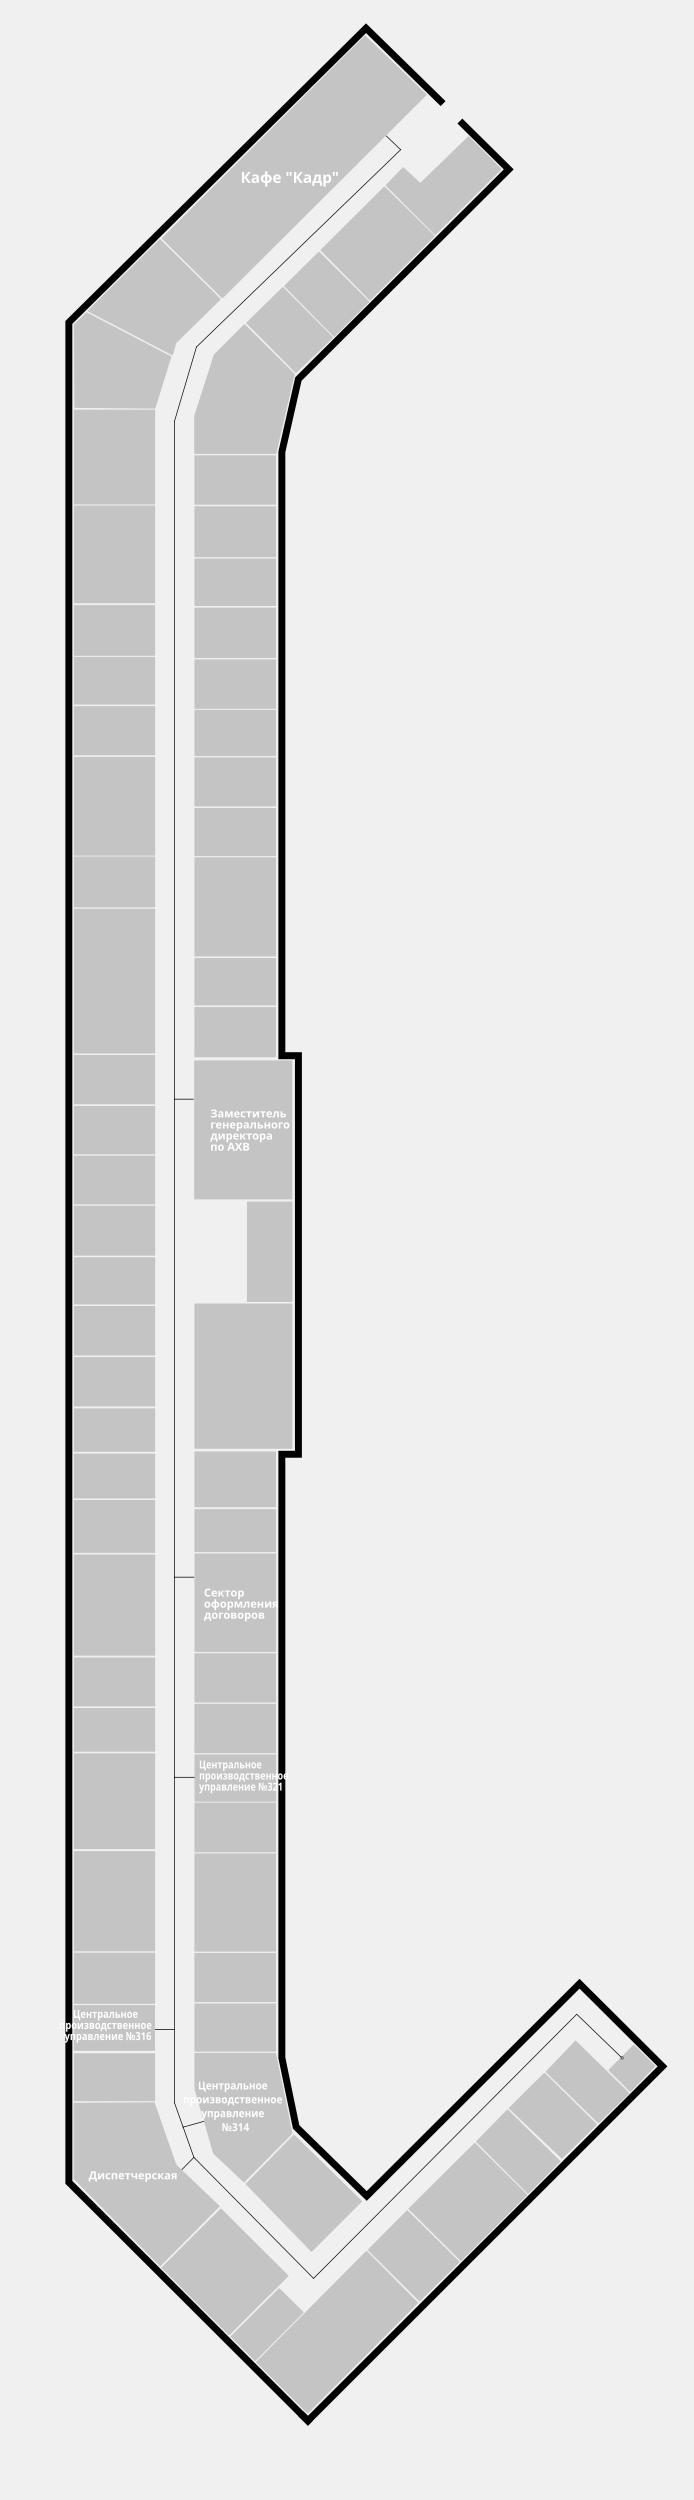
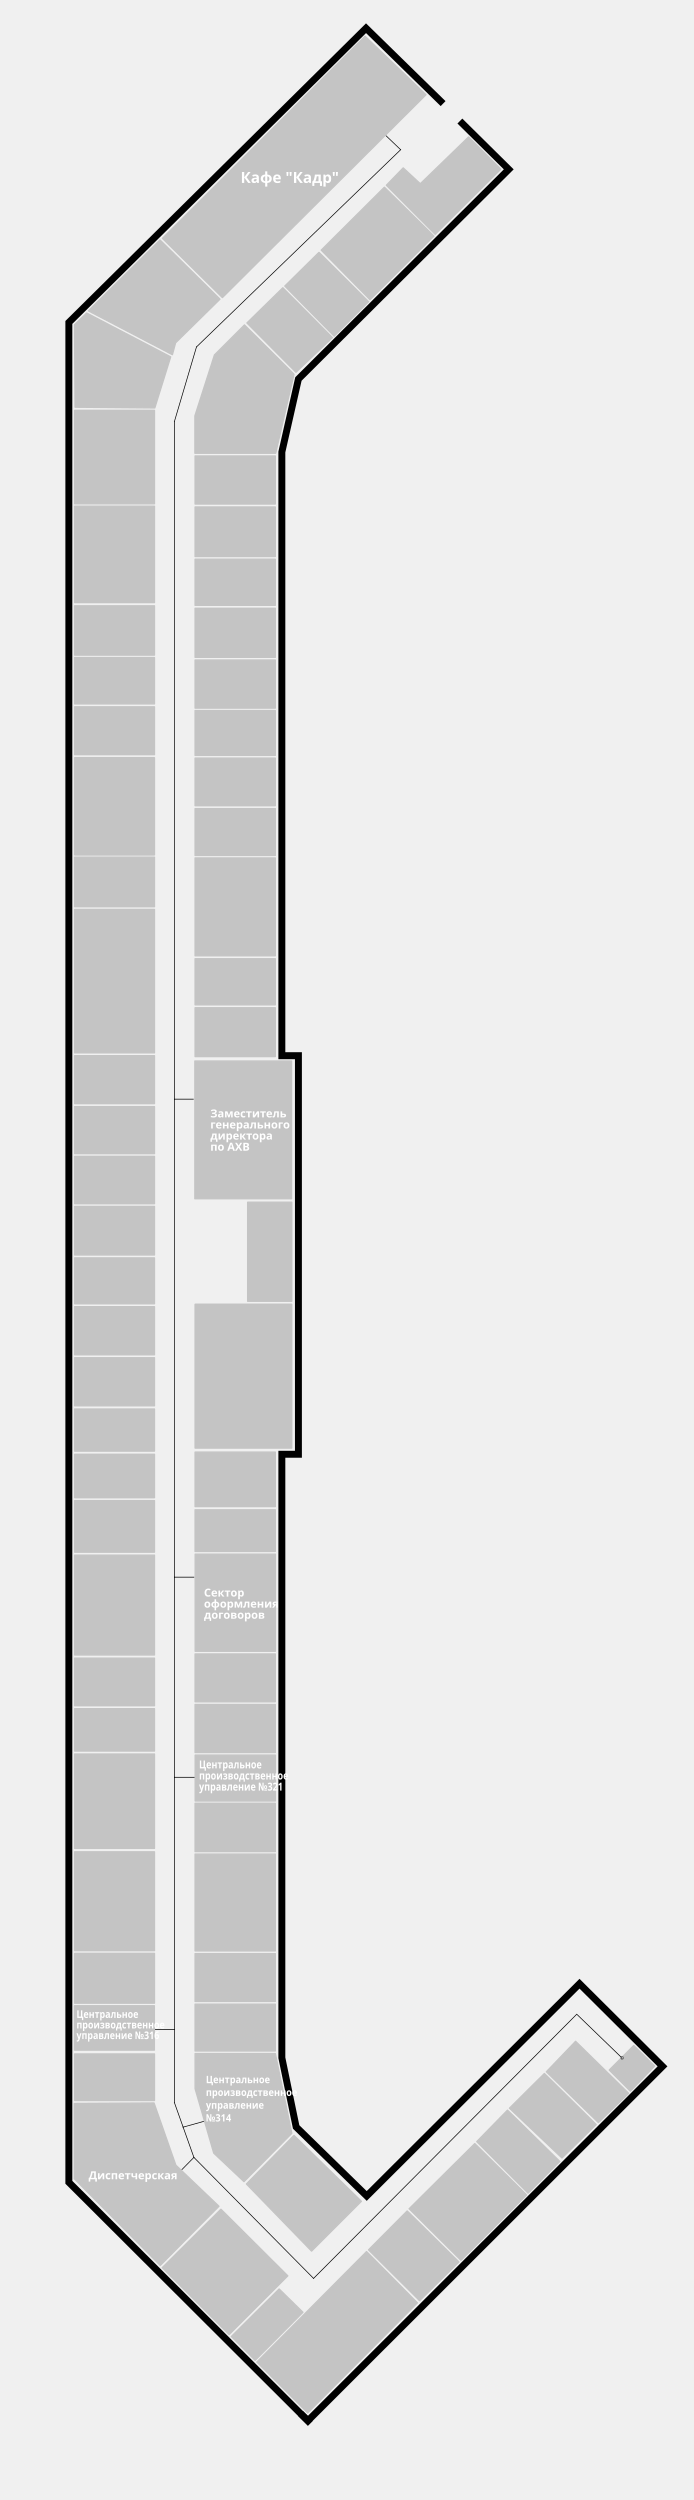
<svg xmlns="http://www.w3.org/2000/svg" width="1000" height="3605" id="svg2" version="1.1">
  <defs id="defs4" />
  <g id="layer1" transform="translate(962.8571,1107.281)">
    <path style="color:#000000;fill:none;stroke:#000000;stroke-width:10;stroke-linecap:square;stroke-linejoin:miter;stroke-miterlimit:4;stroke-opacity:1;stroke-dasharray:none;stroke-dashoffset:0;marker:none;visibility:visible;display:inline;overflow:visible;enable-background:accumulate" d="m 443.962,3490.853 -344.676,-343.957 0,-2681.955 L 527.805,40.677 635.357,145.893" id="path3006" transform="translate(-962.8571,-1107.281)" />
    <path style="color:#000000;fill:none;stroke:#000000;stroke-width:10;stroke-linecap:square;stroke-linejoin:miter;stroke-miterlimit:4;stroke-opacity:1;stroke-dasharray:none;stroke-dashoffset:0;marker:none;visibility:visible;display:inline;overflow:visible;enable-background:accumulate" d="m 666.701,178.057 66.923,66.165 -303.298,302.288 -23.896,105.308 0,870.499 23.896,0 0,574.777 -23.896,0 0,870.246 20.613,99.753 101.773,99.5 306.834,-306.076 119.703,119.198 -511.344,510.989 -7.08,-6.938" id="path3776" transform="translate(-962.8571,-1107.281)" />
    <path transform="translate(-962.8571,-1107.281)" style="color:#000000;fill:#c4c4c4;fill-opacity:1;stroke:#c4c4c4;stroke-width:2;stroke-linecap:square;stroke-linejoin:round;stroke-miterlimit:4;stroke-opacity:1;stroke-dashoffset:0;marker:none;visibility:visible;display:inline;overflow:visible;enable-background:accumulate" d="m 107.581,2961.786 115.157,0 0,67.143 -115.157,0 z" id="rect3788" />
    <path transform="translate(-962.8571,-1107.281)" style="color:#000000;fill:#c4c4c4;fill-opacity:1;fill-rule:nonzero;stroke:#c4c4c4;stroke-width:2;stroke-linecap:square;stroke-linejoin:round;stroke-miterlimit:4;stroke-opacity:1;stroke-dashoffset:0;marker:none;visibility:visible;display:inline;overflow:visible;enable-background:accumulate" d="m 107.581,2816.786 115.157,0 0,71.786 -115.157,0 z" id="rect3794" />
    <path transform="translate(-962.8571,-1107.281)" style="color:#000000;fill:#c4c4c4;fill-opacity:1;fill-rule:nonzero;stroke:#c4c4c4;stroke-width:2;stroke-linecap:square;stroke-linejoin:round;stroke-miterlimit:4;stroke-opacity:1;stroke-dashoffset:0;marker:none;visibility:visible;display:inline;overflow:visible;enable-background:accumulate" d="m 107.581,2670.357 115.157,0 0,142.5 -115.157,0 z" id="rect3797" />
    <path transform="translate(-962.8571,-1107.281)" style="color:#000000;fill:#c4c4c4;fill-opacity:1;fill-rule:nonzero;stroke:#c4c4c4;stroke-width:2;stroke-linecap:square;stroke-linejoin:round;stroke-miterlimit:4;stroke-opacity:1;stroke-dashoffset:0;marker:none;visibility:visible;display:inline;overflow:visible;enable-background:accumulate" d="m 107.581,2529.286 115.157,0 0,136.071 -115.157,0 z" id="rect3800" />
    <path transform="translate(-962.8571,-1107.281)" style="color:#000000;fill:#c4c4c4;fill-opacity:1;fill-rule:nonzero;stroke:#c4c4c4;stroke-width:2;stroke-linecap:square;stroke-linejoin:round;stroke-miterlimit:4;stroke-opacity:1;stroke-dashoffset:0;marker:none;visibility:visible;display:inline;overflow:visible;enable-background:accumulate" d="m 107.581,2463.928 115.157,0 0,61.071 -115.157,0 z" id="rect3803" />
    <path transform="translate(-962.8571,-1107.281)" style="color:#000000;fill:#c4c4c4;fill-opacity:1;fill-rule:nonzero;stroke:#c4c4c4;stroke-width:2;stroke-linecap:square;stroke-linejoin:round;stroke-miterlimit:4;stroke-opacity:1;stroke-dashoffset:0;marker:none;visibility:visible;display:inline;overflow:visible;enable-background:accumulate" d="m 107.581,2391.072 115.157,0 0,68.572 -115.157,0 z" id="rect3806" />
    <path transform="translate(-962.8571,-1107.281)" style="color:#000000;fill:#c4c4c4;fill-opacity:1;fill-rule:nonzero;stroke:#c4c4c4;stroke-width:2;stroke-linecap:square;stroke-linejoin:round;stroke-miterlimit:4;stroke-opacity:1;stroke-dashoffset:0;marker:none;visibility:visible;display:inline;overflow:visible;enable-background:accumulate" d="m 107.581,2242.5 115.157,0 0,143.929 -115.157,0 z" id="rect3809" />
    <path transform="translate(-962.8571,-1107.281)" style="color:#000000;fill:#c4c4c4;fill-opacity:1;fill-rule:nonzero;stroke:#c4c4c4;stroke-width:2;stroke-linecap:square;stroke-linejoin:round;stroke-miterlimit:4;stroke-opacity:1;stroke-dashoffset:0;marker:none;visibility:visible;display:inline;overflow:visible;enable-background:accumulate" d="m 107.581,2163.928 115.157,0 0,74.286 -115.157,0 z" id="rect3812" />
    <path transform="translate(-962.8571,-1107.281)" style="color:#000000;fill:#c4c4c4;fill-opacity:1;fill-rule:nonzero;stroke:#c4c4c4;stroke-width:2;stroke-linecap:square;stroke-linejoin:round;stroke-miterlimit:4;stroke-opacity:1;stroke-dashoffset:0;marker:none;visibility:visible;display:inline;overflow:visible;enable-background:accumulate" d="m 107.581,2097.095 115.157,0 0,62.548 -115.157,0 z" id="rect3815" />
    <path transform="translate(-962.8571,-1107.281)" style="color:#000000;fill:#c4c4c4;fill-opacity:1;fill-rule:nonzero;stroke:#c4c4c4;stroke-width:2;stroke-linecap:square;stroke-linejoin:round;stroke-miterlimit:4;stroke-opacity:1;stroke-dashoffset:0;marker:none;visibility:visible;display:inline;overflow:visible;enable-background:accumulate" d="m 107.581,2031.786 115.157,0 0,60.714 -115.157,0 z" id="rect3818" />
    <path transform="translate(-962.8571,-1107.281)" style="color:#000000;fill:#c4c4c4;fill-opacity:1;fill-rule:nonzero;stroke:#c4c4c4;stroke-width:2;stroke-linecap:square;stroke-linejoin:round;stroke-miterlimit:4;stroke-opacity:1;stroke-dashoffset:0;marker:none;visibility:visible;display:inline;overflow:visible;enable-background:accumulate" d="m 107.581,1957.857 115.157,0 0,69.286 -115.157,0 z" id="rect3821" />
    <path transform="translate(-962.8571,-1107.281)" style="color:#000000;fill:#c4c4c4;fill-opacity:1;fill-rule:nonzero;stroke:#c4c4c4;stroke-width:2;stroke-linecap:square;stroke-linejoin:round;stroke-miterlimit:4;stroke-opacity:1;stroke-dashoffset:0;marker:none;visibility:visible;display:inline;overflow:visible;enable-background:accumulate" d="m 107.581,1884.286 115.157,0 0,69.286 -115.157,0 z" id="rect3824" />
    <path transform="translate(-962.8571,-1107.281)" style="color:#000000;fill:#c4c4c4;fill-opacity:1;fill-rule:nonzero;stroke:#c4c4c4;stroke-width:2;stroke-linecap:square;stroke-linejoin:round;stroke-miterlimit:4;stroke-opacity:1;stroke-dashoffset:0;marker:none;visibility:visible;display:inline;overflow:visible;enable-background:accumulate" d="m 107.581,1813.929 115.157,0 0,66.071 -115.157,0 z" id="rect3827" />
    <path transform="translate(-962.8571,-1107.281)" style="color:#000000;fill:#c4c4c4;fill-opacity:1;fill-rule:nonzero;stroke:#c4c4c4;stroke-width:2;stroke-linecap:square;stroke-linejoin:round;stroke-miterlimit:4;stroke-opacity:1;stroke-dashoffset:0;marker:none;visibility:visible;display:inline;overflow:visible;enable-background:accumulate" d="m 107.581,1739.643 115.157,0 0,70 -115.157,0 z" id="rect3830" />
    <path transform="translate(-962.8571,-1107.281)" style="color:#000000;fill:#c4c4c4;fill-opacity:1;fill-rule:nonzero;stroke:#c4c4c4;stroke-width:2;stroke-linecap:square;stroke-linejoin:round;stroke-miterlimit:4;stroke-opacity:1;stroke-dashoffset:0;marker:none;visibility:visible;display:inline;overflow:visible;enable-background:accumulate" d="m 107.581,1667.5 115.157,0 0,68.214 -115.157,0 z" id="rect3833" />
    <path transform="translate(-962.8571,-1107.281)" style="color:#000000;fill:#c4c4c4;fill-opacity:1;fill-rule:nonzero;stroke:#c4c4c4;stroke-width:2;stroke-linecap:square;stroke-linejoin:round;stroke-miterlimit:4;stroke-opacity:1;stroke-dashoffset:0;marker:none;visibility:visible;display:inline;overflow:visible;enable-background:accumulate" d="m 107.581,1595.714 115.157,0 0,67.857 -115.157,0 z" id="rect3836" />
    <path transform="translate(-962.8571,-1107.281)" style="color:#000000;fill:#c4c4c4;fill-opacity:1;fill-rule:nonzero;stroke:#c4c4c4;stroke-width:2;stroke-linecap:square;stroke-linejoin:round;stroke-miterlimit:4;stroke-opacity:1;stroke-dashoffset:0;marker:none;visibility:visible;display:inline;overflow:visible;enable-background:accumulate" d="m 107.581,1522.318 115.157,0 0,69.111 -115.157,0 z" id="rect3839" />
    <path transform="translate(-962.8571,-1107.281)" style="color:#000000;fill:#c4c4c4;fill-opacity:1;fill-rule:nonzero;stroke:#c4c4c4;stroke-width:2;stroke-linecap:square;stroke-linejoin:round;stroke-miterlimit:4;stroke-opacity:1;stroke-dashoffset:0;marker:none;visibility:visible;display:inline;overflow:visible;enable-background:accumulate" d="m 107.581,1311.429 115.157,0 0,206.786 -115.157,0 z" id="rect3842" />
    <path transform="translate(-962.8571,-1107.281)" style="color:#000000;fill:#c4c4c4;fill-opacity:1;fill-rule:nonzero;stroke:#c4c4c4;stroke-width:2;stroke-linecap:square;stroke-linejoin:round;stroke-miterlimit:4;stroke-opacity:1;stroke-dashoffset:0;marker:none;visibility:visible;display:inline;overflow:visible;enable-background:accumulate" d="m 107.581,1236.071 115.157,0 0,71.429 -115.157,0 z" id="rect3845" />
    <path style="color:#000000;fill:#c4c4c4;fill-opacity:1;fill-rule:nonzero;stroke:#c4c4c4;stroke-width:2.85;stroke-linecap:square;stroke-linejoin:round;stroke-miterlimit:4;stroke-opacity:1;stroke-dashoffset:0;marker:none;visibility:visible;display:inline;overflow:visible;enable-background:accumulate" d="m -854.851,-14.356 114.308,0 0,139.508 -114.308,0 z" id="rect3848" />
    <path transform="translate(-962.8571,-1107.281)" style="color:#000000;fill:#c4c4c4;fill-opacity:1;fill-rule:nonzero;stroke:#c4c4c4;stroke-width:2;stroke-linecap:square;stroke-linejoin:round;stroke-miterlimit:4;stroke-opacity:1;stroke-dashoffset:0;marker:none;visibility:visible;display:inline;overflow:visible;enable-background:accumulate" d="m 107.581,1019.286 115.157,0 0,68.929 -115.157,0 z" id="rect3851" />
    <path transform="translate(-962.8571,-1107.281)" style="color:#000000;fill:#c4c4c4;fill-opacity:1;fill-rule:nonzero;stroke:#c4c4c4;stroke-width:2;stroke-linecap:square;stroke-linejoin:round;stroke-miterlimit:4;stroke-opacity:1;stroke-dashoffset:0;marker:none;visibility:visible;display:inline;overflow:visible;enable-background:accumulate" d="m 107.581,948.214 115.157,0 0,66.786 -115.157,0 z" id="rect3854" />
    <path transform="translate(-962.8571,-1107.281)" style="color:#000000;fill:#c4c4c4;fill-opacity:1;fill-rule:nonzero;stroke:#c4c4c4;stroke-width:2;stroke-linecap:square;stroke-linejoin:round;stroke-miterlimit:4;stroke-opacity:1;stroke-dashoffset:0;marker:none;visibility:visible;display:inline;overflow:visible;enable-background:accumulate" d="m 107.581,873.571 115.157,0 0,71.071 -115.157,0 z" id="rect3857" />
    <path transform="translate(-962.8571,-1107.281)" style="color:#000000;fill:#c4c4c4;fill-opacity:1;fill-rule:nonzero;stroke:#c4c4c4;stroke-width:2;stroke-linecap:square;stroke-linejoin:round;stroke-miterlimit:4;stroke-opacity:1;stroke-dashoffset:0;marker:none;visibility:visible;display:inline;overflow:visible;enable-background:accumulate" d="m 107.581,730 115.157,0 0,138.929 -115.157,0 z" id="rect3860" />
    <path transform="translate(-962.8571,-1107.281)" style="color:#000000;fill:#c4c4c4;fill-opacity:1;fill-rule:nonzero;stroke:#c4c4c4;stroke-width:2;stroke-linecap:square;stroke-linejoin:round;stroke-miterlimit:4;stroke-opacity:1;stroke-dashoffset:0;marker:none;visibility:visible;display:inline;overflow:visible;enable-background:accumulate" d="m 107.581,591.786 115.157,0 0,134.643 -115.157,0 z" id="rect3863" />
    <path transform="translate(-962.8571,-1107.281)" style="color:#000000;fill:#c4c4c4;fill-opacity:1;fill-rule:nonzero;stroke:#c4c4c4;stroke-width:2;stroke-linecap:square;stroke-linejoin:round;stroke-miterlimit:4;stroke-opacity:1;stroke-dashoffset:0;marker:none;visibility:visible;display:inline;overflow:visible;enable-background:accumulate" d="m 281.327,657.5 115.662,0 0,69.286 -115.662,0 z" id="rect3866" />
    <path transform="translate(-962.8571,-1107.281)" style="color:#000000;fill:#c4c4c4;fill-opacity:1;fill-rule:nonzero;stroke:#c4c4c4;stroke-width:2;stroke-linecap:square;stroke-linejoin:round;stroke-miterlimit:4;stroke-opacity:1;stroke-dashoffset:0;marker:none;visibility:visible;display:inline;overflow:visible;enable-background:accumulate" d="m 281.327,731.071 115.662,0 0,71.429 -115.662,0 z" id="rect3869" />
    <path transform="translate(-962.8571,-1107.281)" style="color:#000000;fill:#c4c4c4;fill-opacity:1;fill-rule:nonzero;stroke:#c4c4c4;stroke-width:2;stroke-linecap:square;stroke-linejoin:round;stroke-miterlimit:4;stroke-opacity:1;stroke-dashoffset:0;marker:none;visibility:visible;display:inline;overflow:visible;enable-background:accumulate" d="m 281.327,806.429 115.662,0 0,66.429 -115.662,0 z" id="rect3872" />
    <path transform="translate(-962.8571,-1107.281)" style="color:#000000;fill:#c4c4c4;fill-opacity:1;fill-rule:nonzero;stroke:#c4c4c4;stroke-width:2;stroke-linecap:square;stroke-linejoin:round;stroke-miterlimit:4;stroke-opacity:1;stroke-dashoffset:0;marker:none;visibility:visible;display:inline;overflow:visible;enable-background:accumulate" d="m 281.327,877.143 115.662,0 0,70.714 -115.662,0 z" id="rect3875" />
    <path transform="translate(-962.8571,-1107.281)" style="color:#000000;fill:#c4c4c4;fill-opacity:1;fill-rule:nonzero;stroke:#c4c4c4;stroke-width:2;stroke-linecap:square;stroke-linejoin:round;stroke-miterlimit:4;stroke-opacity:1;stroke-dashoffset:0;marker:none;visibility:visible;display:inline;overflow:visible;enable-background:accumulate" d="m 281.327,951.786 115.662,0 0,69.286 -115.662,0 z" id="rect3878" />
    <path transform="translate(-962.8571,-1107.281)" style="color:#000000;fill:#c4c4c4;fill-opacity:1;fill-rule:nonzero;stroke:#c4c4c4;stroke-width:2;stroke-linecap:square;stroke-linejoin:round;stroke-miterlimit:4;stroke-opacity:1;stroke-dashoffset:0;marker:none;visibility:visible;display:inline;overflow:visible;enable-background:accumulate" d="m 281.327,1024.643 115.662,0 0,64.643 -115.662,0 z" id="rect3881" />
    <path transform="translate(-962.8571,-1107.281)" style="color:#000000;fill:#c4c4c4;fill-opacity:1;fill-rule:nonzero;stroke:#c4c4c4;stroke-width:2;stroke-linecap:square;stroke-linejoin:round;stroke-miterlimit:4;stroke-opacity:1;stroke-dashoffset:0;marker:none;visibility:visible;display:inline;overflow:visible;enable-background:accumulate" d="m 281.327,1093.214 115.662,0 0,68.572 -115.662,0 z" id="rect3884" />
    <path transform="translate(-962.8571,-1107.281)" style="color:#000000;fill:#c4c4c4;fill-opacity:1;fill-rule:nonzero;stroke:#c4c4c4;stroke-width:2;stroke-linecap:square;stroke-linejoin:round;stroke-miterlimit:4;stroke-opacity:1;stroke-dashoffset:0;marker:none;visibility:visible;display:inline;overflow:visible;enable-background:accumulate" d="m 281.327,1166.071 115.662,0 0,67.5 -115.662,0 z" id="rect3887" />
    <path transform="translate(-962.8571,-1107.281)" style="color:#000000;fill:#c4c4c4;fill-opacity:1;fill-rule:nonzero;stroke:#c4c4c4;stroke-width:2;stroke-linecap:square;stroke-linejoin:round;stroke-miterlimit:4;stroke-opacity:1;stroke-dashoffset:0;marker:none;visibility:visible;display:inline;overflow:visible;enable-background:accumulate" d="m 281.327,1237.143 115.662,0 0,141.071 -115.662,0 z" id="rect3890" />
    <path transform="translate(-962.8571,-1107.281)" style="color:#000000;fill:#c4c4c4;fill-opacity:1;fill-rule:nonzero;stroke:#c4c4c4;stroke-width:2;stroke-linecap:square;stroke-linejoin:round;stroke-miterlimit:4;stroke-opacity:1;stroke-dashoffset:0;marker:none;visibility:visible;display:inline;overflow:visible;enable-background:accumulate" d="m 281.327,1382.5 115.662,0 0,66.429 -115.662,0 z" id="rect3893" />
    <rect style="color:#000000;fill:#c4c4c4;fill-opacity:1;fill-rule:nonzero;stroke:#c4c4c4;stroke-width:2;stroke-linecap:square;stroke-linejoin:round;stroke-miterlimit:4;stroke-opacity:1;stroke-dasharray:none;stroke-dashoffset:0;marker:none;visibility:visible;display:inline;overflow:visible;enable-background:accumulate" id="rect3896" width="115.662" height="70.357" x="281.327" y="1453.214" transform="translate(-962.8571,-1107.281)" />
    <path transform="translate(-962.8571,-1107.281)" style="color:#000000;fill:#c4c4c4;fill-opacity:1;fill-rule:nonzero;stroke:#c4c4c4;stroke-width:2;stroke-linecap:square;stroke-linejoin:round;stroke-miterlimit:4;stroke-opacity:1;stroke-dashoffset:0;marker:none;visibility:visible;display:inline;overflow:visible;enable-background:accumulate" d="m 357.143,1733.571 63.586,0 0,142.857 -63.586,0 z" id="rect3900" />
    <path style="color:#000000;fill:#c4c4c4;fill-opacity:1;fill-rule:nonzero;stroke:#c4c4c4;stroke-width:2.463;stroke-linecap:square;stroke-linejoin:round;stroke-miterlimit:4;stroke-opacity:1;stroke-dashoffset:0;marker:none;visibility:visible;display:inline;overflow:visible;enable-background:accumulate" d="m -681.298,773.665 138.938,0 0,207.037 -138.938,0 z" id="rect3904" />
    <path transform="translate(-962.8571,-1107.281)" style="color:#000000;fill:#c4c4c4;fill-opacity:1;fill-rule:nonzero;stroke:#c4c4c4;stroke-width:2;stroke-linecap:square;stroke-linejoin:round;stroke-miterlimit:4;stroke-opacity:1;stroke-dashoffset:0;marker:none;visibility:visible;display:inline;overflow:visible;enable-background:accumulate" d="m 281.327,2093.928 115.662,0 0,78.571 -115.662,0 z" id="rect3907" />
    <path transform="translate(-962.8571,-1107.281)" style="color:#000000;fill:#c4c4c4;fill-opacity:1;fill-rule:nonzero;stroke:#c4c4c4;stroke-width:2;stroke-linecap:square;stroke-linejoin:round;stroke-miterlimit:4;stroke-opacity:1;stroke-dashoffset:0;marker:none;visibility:visible;display:inline;overflow:visible;enable-background:accumulate" d="m 281.327,2177.143 115.662,0 0,60 -115.662,0 z" id="rect3910" />
    <path transform="translate(-962.8571,-1107.281)" style="color:#000000;fill:#c4c4c4;fill-opacity:1;fill-rule:nonzero;stroke:#c4c4c4;stroke-width:2;stroke-linecap:square;stroke-linejoin:round;stroke-miterlimit:4;stroke-opacity:1;stroke-dashoffset:0;marker:none;visibility:visible;display:inline;overflow:visible;enable-background:accumulate" d="m 281.327,2385 115.662,0 0,68.929 -115.662,0 z" id="rect3916" />
    <path transform="translate(-962.8571,-1107.281)" style="color:#000000;fill:#c4c4c4;fill-opacity:1;fill-rule:nonzero;stroke:#c4c4c4;stroke-width:2;stroke-linecap:square;stroke-linejoin:round;stroke-miterlimit:4;stroke-opacity:1;stroke-dashoffset:0;marker:none;visibility:visible;display:inline;overflow:visible;enable-background:accumulate" d="m 281.327,2457.857 115.662,0 0,69.286 -115.662,0 z" id="rect3919" />
    <path transform="translate(-962.8571,-1107.281)" style="color:#000000;fill:#c4c4c4;fill-opacity:1;fill-rule:nonzero;stroke:#c4c4c4;stroke-width:2;stroke-linecap:square;stroke-linejoin:round;stroke-miterlimit:4;stroke-opacity:1;stroke-dashoffset:0;marker:none;visibility:visible;display:inline;overflow:visible;enable-background:accumulate" d="m 281.327,2600.357 115.662,0 0,69.643 -115.662,0 z" id="rect3925" />
    <path transform="translate(-962.8571,-1107.281)" style="color:#000000;fill:#c4c4c4;fill-opacity:1;fill-rule:nonzero;stroke:#c4c4c4;stroke-width:2;stroke-linecap:square;stroke-linejoin:round;stroke-miterlimit:4;stroke-opacity:1;stroke-dashoffset:0;marker:none;visibility:visible;display:inline;overflow:visible;enable-background:accumulate" d="m 281.327,2673.572 115.662,0 0,139.643 -115.662,0 z" id="rect3928" />
    <path transform="translate(-962.8571,-1107.281)" style="color:#000000;fill:#c4c4c4;fill-opacity:1;fill-rule:nonzero;stroke:#c4c4c4;stroke-width:2;stroke-linecap:square;stroke-linejoin:round;stroke-miterlimit:4;stroke-opacity:1;stroke-dashoffset:0;marker:none;visibility:visible;display:inline;overflow:visible;enable-background:accumulate" d="m 281.327,2817.143 115.662,0 0,68.929 -115.662,0 z" id="rect3931" />
    <path transform="translate(-962.8571,-1107.281)" style="color:#000000;fill:#c4c4c4;fill-opacity:1;fill-rule:nonzero;stroke:#c4c4c4;stroke-width:2;stroke-linecap:square;stroke-linejoin:round;stroke-miterlimit:4;stroke-opacity:1;stroke-dashoffset:0;marker:none;visibility:visible;display:inline;overflow:visible;enable-background:accumulate" d="m 281.327,2890 115.662,0 0,67.5 -115.662,0 z" id="rect3934" />
    <path style="color:#000000;fill:#c4c4c4;fill-opacity:1;fill-rule:nonzero;stroke:#c4c4c4;stroke-width:2;stroke-linecap:square;stroke-linejoin:round;stroke-miterlimit:4;stroke-opacity:1;stroke-dasharray:none;stroke-dashoffset:0;marker:none;visibility:visible;display:inline;overflow:visible;enable-background:accumulate" d="m 355.357,3149.286 68.571,-70 97.143,95 -71.786,71.786 z" id="path3939" transform="translate(-962.8571,-1107.281)" />
    <path style="color:#000000;fill:#c4c4c4;fill-opacity:1;fill-rule:nonzero;stroke:#c4c4c4;stroke-width:2;stroke-linecap:square;stroke-linejoin:round;stroke-miterlimit:4;stroke-opacity:1;stroke-dasharray:none;stroke-dashoffset:0;marker:none;visibility:visible;display:inline;overflow:visible;enable-background:accumulate" d="m 233.929,3270 84.643,-84.286 96.429,96.071 -84.643,84.643 z" id="path3943" transform="translate(-962.8571,-1107.281)" />
    <path style="color:#000000;fill:#c4c4c4;fill-opacity:1;fill-rule:nonzero;stroke:#c4c4c4;stroke-width:2;stroke-linecap:square;stroke-linejoin:round;stroke-miterlimit:4;stroke-opacity:1;stroke-dasharray:none;stroke-dashoffset:0;marker:none;visibility:visible;display:inline;overflow:visible;enable-background:accumulate" d="m 333.571,3369.286 68.929,-68.571 34.286,33.571 -68.929,69.286 z" id="path3945" transform="translate(-962.8571,-1107.281)" />
    <path style="color:#000000;fill:#c4c4c4;fill-opacity:1;fill-rule:nonzero;stroke:#c4c4c4;stroke-width:2;stroke-linecap:square;stroke-linejoin:round;stroke-miterlimit:4;stroke-opacity:1;stroke-dasharray:none;stroke-dashoffset:0;marker:none;visibility:visible;display:inline;overflow:visible;enable-background:accumulate" d="m 370.357,3406.071 73.214,73.214 158.214,-158.571 -73.214,-73.929 z" id="path3947" transform="translate(-962.8571,-1107.281)" />
    <path style="color:#000000;fill:#c4c4c4;fill-opacity:1;fill-rule:nonzero;stroke:#c4c4c4;stroke-width:2;stroke-linecap:square;stroke-linejoin:round;stroke-miterlimit:4;stroke-opacity:1;stroke-dasharray:none;stroke-dashoffset:0;marker:none;visibility:visible;display:inline;overflow:visible;enable-background:accumulate" d="m 531.429,3244.286 55.714,-56.071 74.643,73.571 L 605,3317.5 z" id="path3949" transform="translate(-962.8571,-1107.281)" />
    <path style="color:#000000;fill:#c4c4c4;fill-opacity:1;fill-rule:nonzero;stroke:#c4c4c4;stroke-width:2;stroke-linecap:square;stroke-linejoin:round;stroke-miterlimit:4;stroke-opacity:1;stroke-dasharray:none;stroke-dashoffset:0;marker:none;visibility:visible;display:inline;overflow:visible;enable-background:accumulate" d="m 590,3185 94.643,-93.929 74.643,73.929 -94.643,94.286 z" id="path3951" transform="translate(-962.8571,-1107.281)" />
    <path style="color:#000000;fill:#c4c4c4;fill-opacity:1;fill-rule:nonzero;stroke:#c4c4c4;stroke-width:2;stroke-linecap:square;stroke-linejoin:round;stroke-miterlimit:4;stroke-opacity:1;stroke-dasharray:none;stroke-dashoffset:0;marker:none;visibility:visible;display:inline;overflow:visible;enable-background:accumulate" d="m 687.5,3088.214 44.286,-45.357 75.357,73.929 -45.714,45.714 z" id="path3953" transform="translate(-962.8571,-1107.281)" />
    <path style="color:#000000;fill:#c4c4c4;fill-opacity:1;fill-rule:nonzero;stroke:#c4c4c4;stroke-width:2;stroke-linecap:square;stroke-linejoin:round;stroke-miterlimit:4;stroke-opacity:1;stroke-dasharray:none;stroke-dashoffset:0;marker:none;visibility:visible;display:inline;overflow:visible;enable-background:accumulate" d="M 734.643,3040 785,2990 l 74.643,73.571 -49.286,48.214 z" id="path3955" transform="translate(-962.8571,-1107.281)" />
    <path style="color:#000000;fill:#c4c4c4;fill-opacity:1;fill-rule:nonzero;stroke:#c4c4c4;stroke-width:2;stroke-linecap:square;stroke-linejoin:round;stroke-miterlimit:4;stroke-opacity:1;stroke-dasharray:none;stroke-dashoffset:0;marker:none;visibility:visible;display:inline;overflow:visible;enable-background:accumulate" d="M 787.857,2987.5 830,2943.571 l 76.429,75 -43.571,42.143 z" id="path3957" transform="translate(-962.8571,-1107.281)" />
    <path style="color:#000000;fill:#c4c4c4;fill-opacity:1;fill-rule:nonzero;stroke:#c4c4c4;stroke-width:2;stroke-linecap:square;stroke-linejoin:round;stroke-miterlimit:4;stroke-opacity:1;stroke-dasharray:none;stroke-dashoffset:0;marker:none;visibility:visible;display:inline;overflow:visible;enable-background:accumulate" d="m 878.571,2985 35.357,-35.357 30,29.643 -35,36.071 z" id="path3959" transform="translate(-962.8571,-1107.281)" />
    <path style="color:#000000;fill:#c4c4c4;fill-opacity:1;fill-rule:nonzero;stroke:#c4c4c4;stroke-width:2;stroke-linecap:square;stroke-linejoin:round;stroke-miterlimit:4;stroke-opacity:1;stroke-dasharray:none;stroke-dashoffset:0;marker:none;visibility:visible;display:inline;overflow:visible;enable-background:accumulate" d="m 397.5,653.571 -116.429,0 0,-53.929 28.214,-87.857 43.214,-43.214 71.429,71.071 z" id="path3961" transform="translate(-962.8571,-1107.281)" />
    <path style="color:#000000;fill:#c4c4c4;fill-opacity:1;fill-rule:nonzero;stroke:#c4c4c4;stroke-width:2;stroke-linecap:square;stroke-linejoin:round;stroke-miterlimit:4;stroke-opacity:1;stroke-dasharray:none;stroke-dashoffset:0;marker:none;visibility:visible;display:inline;overflow:visible;enable-background:accumulate" d="m 356.071,465.714 51.786,-50.714 71.429,71.786 -52.5,50 z" id="path3963" transform="translate(-962.8571,-1107.281)" />
    <path style="color:#000000;fill:#c4c4c4;fill-opacity:1;fill-rule:nonzero;stroke:#c4c4c4;stroke-width:2;stroke-linecap:square;stroke-linejoin:round;stroke-miterlimit:4;stroke-opacity:1;stroke-dasharray:none;stroke-dashoffset:0;marker:none;visibility:visible;display:inline;overflow:visible;enable-background:accumulate" d="M 410.714,412.5 460,363.929 l 71.429,71.071 -49.643,49.643 z" id="path3965" transform="translate(-962.8571,-1107.281)" />
    <path style="color:#000000;fill:#c4c4c4;fill-opacity:1;fill-rule:nonzero;stroke:#c4c4c4;stroke-width:2;stroke-linecap:square;stroke-linejoin:round;stroke-miterlimit:4;stroke-opacity:1;stroke-dasharray:none;stroke-dashoffset:0;marker:none;visibility:visible;display:inline;overflow:visible;enable-background:accumulate" d="m 463.214,360.714 91.071,-90.714 71.429,70.357 -92.143,91.786 z" id="path3967" transform="translate(-962.8571,-1107.281)" />
    <path style="color:#000000;fill:#c4c4c4;fill-opacity:1;fill-rule:nonzero;stroke:#c4c4c4;stroke-width:2;stroke-linecap:square;stroke-linejoin:round;stroke-miterlimit:4;stroke-opacity:1;stroke-dasharray:none;stroke-dashoffset:0;marker:none;visibility:visible;display:inline;overflow:visible;enable-background:accumulate" d="m 557.143,267.143 24.286,-25 24.643,22.857 69.643,-67.5 46.429,46.429 L 627.5,337.857 z" id="path3969" transform="translate(-962.8571,-1107.281)" />
    <path style="color:#000000;fill:#c4c4c4;fill-opacity:1;fill-rule:nonzero;stroke:#c4c4c4;stroke-width:2;stroke-linecap:square;stroke-linejoin:round;stroke-miterlimit:4;stroke-opacity:1;stroke-dasharray:none;stroke-dashoffset:0;marker:none;visibility:visible;display:inline;overflow:visible;enable-background:accumulate" d="M 223.214,588.214 246.071,514.643 125,451.429 l -17.5,16.786 0.714,118.929 z" id="path3971" transform="translate(-962.8571,-1107.281)" />
    <path style="color:#000000;fill:#c4c4c4;fill-opacity:1;fill-rule:nonzero;stroke:#c4c4c4;stroke-width:2;stroke-linecap:square;stroke-linejoin:round;stroke-miterlimit:4;stroke-opacity:1;stroke-dasharray:none;stroke-dashoffset:0;marker:none;visibility:visible;display:inline;overflow:visible;enable-background:accumulate" d="m 127.5,448.214 121.071,63.214 4.643,-17.143 63.929,-62.857 -86.429,-85.357 z" id="path3973" transform="translate(-962.8571,-1107.281)" />
  </g>
  <g id="layer9">
    <rect style="color:#000000;fill:#ffffff;fill-opacity:1;fill-rule:nonzero;stroke:#000000;stroke-width:0.837;stroke-linecap:square;stroke-linejoin:round;stroke-miterlimit:4;stroke-opacity:1;stroke-dasharray:none;stroke-dashoffset:0;marker:none;visibility:visible;display:inline;overflow:visible;enable-background:accumulate" id="rect4241" width="2.841" height="3.02" x="895.633" y="2965.99">
      </rect>
  </g>
  <g id="layer10">
    <path style="color:#000000;fill:#ffffff;fill-opacity:1;fill-rule:nonzero;stroke:#000000;stroke-width:1;stroke-linecap:square;stroke-linejoin:round;stroke-miterlimit:4;stroke-opacity:1;stroke-dasharray:none;stroke-dashoffset:0;marker:none;visibility:visible;display:inline;overflow:visible;enable-background:accumulate" d="m 895.714,2966.429 -64.064,-61.922" id="path4266" />
    <path style="color:#000000;fill:#ffffff;fill-opacity:1;fill-rule:nonzero;stroke:#000000;stroke-width:1;stroke-linecap:square;stroke-linejoin:round;stroke-miterlimit:4;stroke-opacity:1;stroke-dasharray:none;stroke-dashoffset:0;marker:none;visibility:visible;display:inline;overflow:visible;enable-background:accumulate" d="M 831.294,2904.864 452.149,3285.456" id="path4268" />
    <path style="color:#000000;fill:#ffffff;fill-opacity:1;fill-rule:nonzero;stroke:#000000;stroke-width:1;stroke-linecap:square;stroke-linejoin:round;stroke-miterlimit:4;stroke-opacity:1;stroke-dasharray:none;stroke-dashoffset:0;marker:none;visibility:visible;display:inline;overflow:visible;enable-background:accumulate" d="M 452.149,3285.456 279.598,3110.966" id="path4270" />
    <path style="color:#000000;fill:#ffffff;fill-opacity:1;fill-rule:nonzero;stroke:#000000;stroke-width:1;stroke-linecap:square;stroke-linejoin:round;stroke-miterlimit:4;stroke-opacity:1;stroke-dasharray:none;stroke-dashoffset:0;marker:none;visibility:visible;display:inline;overflow:visible;enable-background:accumulate" d="m 264.077,3067.332 30.03,-8.404" id="path4274" />
    <path style="color:#000000;fill:#ffffff;fill-opacity:1;fill-rule:nonzero;stroke:#000000;stroke-width:1;stroke-linecap:square;stroke-linejoin:round;stroke-miterlimit:4;stroke-opacity:1;stroke-dasharray:none;stroke-dashoffset:0;marker:none;visibility:visible;display:inline;overflow:visible;enable-background:accumulate" d="m 279.598,3110.966 -15.521,-43.634" id="path4276" />
    <path style="color:#000000;fill:#ffffff;fill-opacity:1;fill-rule:nonzero;stroke:#000000;stroke-width:1;stroke-linecap:square;stroke-linejoin:round;stroke-miterlimit:4;stroke-opacity:1;stroke-dasharray:none;stroke-dashoffset:0;marker:none;visibility:visible;display:inline;overflow:visible;enable-background:accumulate" d="m 264.077,3067.332 -12.648,-35.559" id="path4278" />
    <path style="color:#000000;fill:#ffffff;fill-opacity:1;fill-rule:nonzero;stroke:#000000;stroke-width:1;stroke-linecap:square;stroke-linejoin:round;stroke-miterlimit:4;stroke-opacity:1;stroke-dasharray:none;stroke-dashoffset:0;marker:none;visibility:visible;display:inline;overflow:visible;enable-background:accumulate" d="m 279.598,3110.966 -17.463,17.747" id="path4280" />
    <path style="color:#000000;fill:#ffffff;fill-opacity:1;fill-rule:nonzero;stroke:#000000;stroke-width:1;stroke-linecap:square;stroke-linejoin:round;stroke-miterlimit:4;stroke-opacity:1;stroke-dasharray:none;stroke-dashoffset:0;marker:none;visibility:visible;display:inline;overflow:visible;enable-background:accumulate" d="m 251.429,3031.773 0,-105.345" id="path4282" />
    <path style="color:#000000;fill:#ffffff;fill-opacity:1;fill-rule:nonzero;stroke:#000000;stroke-width:1;stroke-linecap:square;stroke-linejoin:round;stroke-miterlimit:4;stroke-opacity:1;stroke-dasharray:none;stroke-dashoffset:0;marker:none;visibility:visible;display:inline;overflow:visible;enable-background:accumulate" d="m 251.429,2926.429 -27.932,0" id="path4284" />
    <path style="color:#000000;fill:#ffffff;fill-opacity:1;fill-rule:nonzero;stroke:#000000;stroke-width:1;stroke-linecap:square;stroke-linejoin:round;stroke-miterlimit:4;stroke-opacity:1;stroke-dasharray:none;stroke-dashoffset:0;marker:none;visibility:visible;display:inline;overflow:visible;enable-background:accumulate" d="m 251.429,2926.429 0,-363.572" id="path4286" />
    <path style="color:#000000;fill:#ffffff;fill-opacity:1;fill-rule:nonzero;stroke:#000000;stroke-width:1;stroke-linecap:square;stroke-linejoin:round;stroke-miterlimit:4;stroke-opacity:1;stroke-dasharray:none;stroke-dashoffset:0;marker:none;visibility:visible;display:inline;overflow:visible;enable-background:accumulate" d="m 251.429,2562.857 29.394,0" id="path4288" />
    <path style="color:#000000;fill:#ffffff;fill-opacity:1;fill-rule:nonzero;stroke:#000000;stroke-width:1;stroke-linecap:square;stroke-linejoin:round;stroke-miterlimit:4;stroke-opacity:1;stroke-dasharray:none;stroke-dashoffset:0;marker:none;visibility:visible;display:inline;overflow:visible;enable-background:accumulate" d="m 251.429,2562.857 0,-288.571" id="path4290" />
    <path style="color:#000000;fill:#ffffff;fill-opacity:1;fill-rule:nonzero;stroke:#000000;stroke-width:1;stroke-linecap:square;stroke-linejoin:round;stroke-miterlimit:4;stroke-opacity:1;stroke-dasharray:none;stroke-dashoffset:0;marker:none;visibility:visible;display:inline;overflow:visible;enable-background:accumulate" d="m 251.429,2274.286 28.384,0" id="path4292" />
    <path style="color:#000000;fill:#ffffff;fill-opacity:1;fill-rule:nonzero;stroke:#000000;stroke-width:1;stroke-linecap:square;stroke-linejoin:round;stroke-miterlimit:4;stroke-opacity:1;stroke-dasharray:none;stroke-dashoffset:0;marker:none;visibility:visible;display:inline;overflow:visible;enable-background:accumulate" d="m 251.429,2274.286 0,-689.286" id="path4294" />
    <path style="color:#000000;fill:#ffffff;fill-opacity:1;fill-rule:nonzero;stroke:#000000;stroke-width:1;stroke-linecap:square;stroke-linejoin:round;stroke-miterlimit:4;stroke-opacity:1;stroke-dasharray:none;stroke-dashoffset:0;marker:none;visibility:visible;display:inline;overflow:visible;enable-background:accumulate" d="m 251.429,1585 27.374,0" id="path4296" />
    <path style="color:#000000;fill:#ffffff;fill-opacity:1;fill-rule:nonzero;stroke:#000000;stroke-width:1;stroke-linecap:square;stroke-linejoin:round;stroke-miterlimit:4;stroke-opacity:1;stroke-dasharray:none;stroke-dashoffset:0;marker:none;visibility:visible;display:inline;overflow:visible;enable-background:accumulate" d="m 251.429,1585 0,-976.946" id="path4298" />
    <path style="color:#000000;fill:#ffffff;fill-opacity:1;fill-rule:nonzero;stroke:#000000;stroke-width:1;stroke-linecap:square;stroke-linejoin:round;stroke-miterlimit:4;stroke-opacity:1;stroke-dasharray:none;stroke-dashoffset:0;marker:none;visibility:visible;display:inline;overflow:visible;enable-background:accumulate" d="M 251.429,608.054 283.323,500.272" id="path4300" />
    <path style="color:#000000;fill:#ffffff;fill-opacity:1;fill-rule:nonzero;stroke:#000000;stroke-width:1;stroke-linecap:square;stroke-linejoin:round;stroke-miterlimit:4;stroke-opacity:1;stroke-dasharray:none;stroke-dashoffset:0;marker:none;visibility:visible;display:inline;overflow:visible;enable-background:accumulate" d="M 283.323,500.272 577.77,215.864" id="path4302" />
    <path style="color:#000000;fill:#ffffff;fill-opacity:1;fill-rule:nonzero;stroke:#000000;stroke-width:1;stroke-linecap:square;stroke-linejoin:round;stroke-miterlimit:4;stroke-opacity:1;stroke-dasharray:none;stroke-dashoffset:0;marker:none;visibility:visible;display:inline;overflow:visible;enable-background:accumulate" d="M 577.734,215.898 555.584,194.725" id="path4304" />
  </g>
  <g id="layer2" style="display:inline">
    <path style="color:#000000;fill:#c4c4c4;fill-opacity:1;fill-rule:nonzero;stroke:#c4c4c4;stroke-width:2;stroke-linecap:square;stroke-linejoin:round;stroke-miterlimit:4;stroke-opacity:1;stroke-dasharray:none;stroke-dashoffset:0;marker:none;visibility:visible;display:inline;overflow:visible;enable-background:accumulate" d="m 107.183,3033.214 0,108.571 123.847,125 84.643,-85.357 -62.143,-59.286 -31.429,-89.643 z" id="path3941" />
    <text xml:space="preserve" style="font-size:16px;font-style:normal;font-variant:normal;font-weight:bold;font-stretch:normal;line-height:125%;letter-spacing:0px;word-spacing:0px;fill:#ffffff;fill-opacity:1;stroke:none;font-family:Calibri;-inkscape-font-specification:Sans Bold" x="127.817" y="3142.5" id="text3999">
      <tspan id="tspan4001" x="127.817" y="3142.5">Диспетчерская</tspan>
    </text>
  </g>
  <g id="layer3" style="display:inline">
    <path style="color:#000000;fill:#c4c4c4;fill-opacity:1;fill-rule:nonzero;stroke:#c4c4c4;stroke-width:2;stroke-linecap:square;stroke-linejoin:round;stroke-miterlimit:4;stroke-opacity:1;stroke-dasharray:none;stroke-dashoffset:0;marker:none;visibility:visible;display:inline;overflow:visible;enable-background:accumulate" d="m 281.371,2961.25 115.662,0 23.739,115 -68.943,69.643 -43.571,-41.071 -26.887,-92.857 z" id="path3937" />
-     <text xml:space="preserve" style="font-size:15.203px;font-style:normal;font-variant:normal;font-weight:bold;font-stretch:normal;text-align:center;line-height:125%;letter-spacing:0px;word-spacing:0px;text-anchor:middle;fill:#ffffff;fill-opacity:1;stroke:none;font-family:Calibri;-inkscape-font-specification:Sans Bold" x="367.207" y="2862.963" id="text3977" transform="scale(0.9501923,1.052418)">
-       <tspan id="tspan3979" x="367.207" y="2862.963">Центральное</tspan>
-       <tspan x="367.207" y="2881.967" id="tspan3981">производственное</tspan>
-       <tspan x="367.207" y="2900.971" id="tspan3983">управление</tspan>
-       <tspan x="367.207" y="2919.975" id="tspan3985">№314</tspan>
+     <text xml:space="preserve" style="font-size:14px;font-style:normal;font-variant:normal;font-weight:bold;font-stretch:normal;text-align:start;line-height:125%;letter-spacing:0px;word-spacing:0px;text-anchor:start;fill:#ffffff;fill-opacity:1;stroke:none;font-family:Calibri;-inkscape-font-specification:Sans Bold" x="312.447" y="2854.325" id="text3977" transform="scale(0.9501923,1.052418)">
+       <tspan id="tspan3979" x="312.447" y="2854.325">Центральное</tspan>
+       <tspan x="312.447" y="2871.825" id="tspan3981">производственное</tspan>
+       <tspan x="312.447" y="2889.325" id="tspan3983">управление</tspan>
+       <tspan x="312.447" y="2906.825" id="tspan3985">№314</tspan>
    </text>
  </g>
  <g id="layer4" style="display:inline">
    <path style="color:#000000;fill:#c4c4c4;fill-opacity:1;fill-rule:nonzero;stroke:#c4c4c4;stroke-width:2;stroke-linecap:square;stroke-linejoin:round;stroke-miterlimit:4;stroke-opacity:1;stroke-dashoffset:0;marker:none;visibility:visible;display:inline;overflow:visible;enable-background:accumulate" d="m 107.421,2892.321 115.157,0 0,63.928 -115.157,0 z" id="rect3791" />
-     <text xml:space="preserve" style="font-size:14.68px;font-style:normal;font-variant:normal;font-weight:bold;font-stretch:normal;text-align:center;line-height:100%;letter-spacing:0px;word-spacing:0px;text-anchor:middle;fill:#ffffff;fill-opacity:1;stroke:none;font-family:Calibri;-inkscape-font-specification:Sans Bold" x="179.224" y="2669.766" id="text3987" transform="scale(0.9175017,1.089916)">
-       <tspan id="tspan3989" x="179.224" y="2669.766">Центральное</tspan>
-       <tspan x="179.224" y="2684.446" id="tspan3991">производственное</tspan>
-       <tspan x="179.224" y="2699.126" id="tspan3993">управление №316</tspan>
+     <text xml:space="preserve" style="font-size:14px;font-style:normal;font-variant:normal;font-weight:bold;font-stretch:normal;text-align:start;line-height:100%;letter-spacing:0px;word-spacing:0px;text-anchor:start;fill:#ffffff;fill-opacity:1;stroke:none;font-family:Calibri;-inkscape-font-specification:Sans Bold" x="120.189" y="2669.766" id="text3987" transform="scale(0.9175017,1.089916)">
+       <tspan id="tspan3989" x="120.189" y="2669.766">Центральное</tspan>
+       <tspan x="120.189" y="2683.766" id="tspan3991">производственное</tspan>
+       <tspan x="120.189" y="2697.766" id="tspan3993">управление №316</tspan>
    </text>
  </g>
  <g id="layer5" style="display:inline">
    <path style="color:#000000;fill:#c4c4c4;fill-opacity:1;fill-rule:nonzero;stroke:#c4c4c4;stroke-width:2;stroke-linecap:square;stroke-linejoin:round;stroke-miterlimit:4;stroke-opacity:1;stroke-dashoffset:0;marker:none;visibility:visible;display:inline;overflow:visible;enable-background:accumulate" d="m 281.454,2530.893 115.662,0 0,66.071 -115.662,0 z" id="rect3922" />
    <text xml:space="preserve" style="font-size:14.425px;font-style:normal;font-variant:normal;font-weight:bold;font-stretch:normal;line-height:100%;letter-spacing:0px;word-spacing:0px;fill:#ffffff;fill-opacity:1;stroke:none;font-family:Calibri;-inkscape-font-specification:Sans Bold" x="318.388" y="2299.016" id="text4003" transform="scale(0.9015488,1.109202)">
      <tspan id="tspan4005" x="318.388" y="2299.016">Центральное</tspan>
      <tspan x="318.388" y="2313.441" id="tspan4007">производственное</tspan>
      <tspan x="318.388" y="2327.866" id="tspan4009">управление №321</tspan>
    </text>
  </g>
  <g id="layer6" style="display:inline">
    <path style="color:#000000;fill:#c4c4c4;fill-opacity:1;fill-rule:nonzero;stroke:#c4c4c4;stroke-width:2;stroke-linecap:square;stroke-linejoin:round;stroke-miterlimit:4;stroke-opacity:1;stroke-dashoffset:0;marker:none;visibility:visible;display:inline;overflow:visible;enable-background:accumulate" d="m 281.454,2241.071 115.662,0 0,140 -115.662,0 z" id="rect3913" />
    <text xml:space="preserve" style="font-size:16px;font-style:normal;font-variant:normal;font-weight:bold;font-stretch:normal;line-height:100%;letter-spacing:0px;word-spacing:0px;fill:#ffffff;fill-opacity:1;stroke:none;font-family:Calibri;-inkscape-font-specification:Sans Bold" x="294.081" y="2302.26" id="text4011">
      <tspan id="tspan4013" x="294.081" y="2302.26">Сектор</tspan>
      <tspan x="294.081" y="2318.26" id="tspan4015">оформления</tspan>
      <tspan x="294.081" y="2334.26" id="tspan4017">договоров</tspan>
    </text>
  </g>
  <g id="layer7" style="display:inline">
    <path style="color:#000000;fill:#c4c4c4;fill-opacity:1;fill-rule:nonzero;stroke:#c4c4c4;stroke-width:2;stroke-linecap:square;stroke-linejoin:round;stroke-miterlimit:4;stroke-opacity:1;stroke-dashoffset:0;marker:none;visibility:visible;display:inline;overflow:visible;enable-background:accumulate" d="m 281.014,1530 139.401,0 0,198.571 -139.401,0 z" id="rect3898" />
    <text xml:space="preserve" style="font-size:16px;font-style:normal;font-variant:normal;font-weight:bold;font-stretch:normal;line-height:100%;letter-spacing:0px;word-spacing:0px;fill:#ffffff;fill-opacity:1;stroke:none;font-family:Calibri;-inkscape-font-specification:Sans Bold" x="303.237" y="1611.316" id="text4019">
      <tspan id="tspan4021" x="303.237" y="1611.316">Заместитель</tspan>
      <tspan x="303.237" y="1627.316" id="tspan4023">генерального</tspan>
      <tspan x="303.237" y="1643.316" id="tspan4025">директора</tspan>
      <tspan x="303.237" y="1659.316" id="tspan4027">по АХВ</tspan>
    </text>
  </g>
  <g id="layer8" style="display:inline">
    <path style="color:#000000;fill:#c4c4c4;fill-opacity:1;fill-rule:nonzero;stroke:#c4c4c4;stroke-width:2;stroke-linecap:square;stroke-linejoin:round;stroke-miterlimit:4;stroke-opacity:1;stroke-dasharray:none;stroke-dashoffset:0;marker:none;visibility:visible;display:inline;overflow:visible;enable-background:accumulate" d="m 234.264,343.723 86.429,85.357 293.571,-292.5 -87.857,-84.286 z" id="path3975" />
    <text xml:space="preserve" style="font-size:22px;font-style:normal;font-variant:normal;font-weight:bold;font-stretch:normal;line-height:125%;letter-spacing:0px;word-spacing:0px;fill:#ffffff;fill-opacity:1;stroke:none;font-family:Calibri;-inkscape-font-specification:Sans Bold" x="346.872" y="263.761" id="text3995">
      <tspan id="tspan3997" x="346.872" y="263.761">Кафе "Кадр"</tspan>
    </text>
  </g>
</svg>
